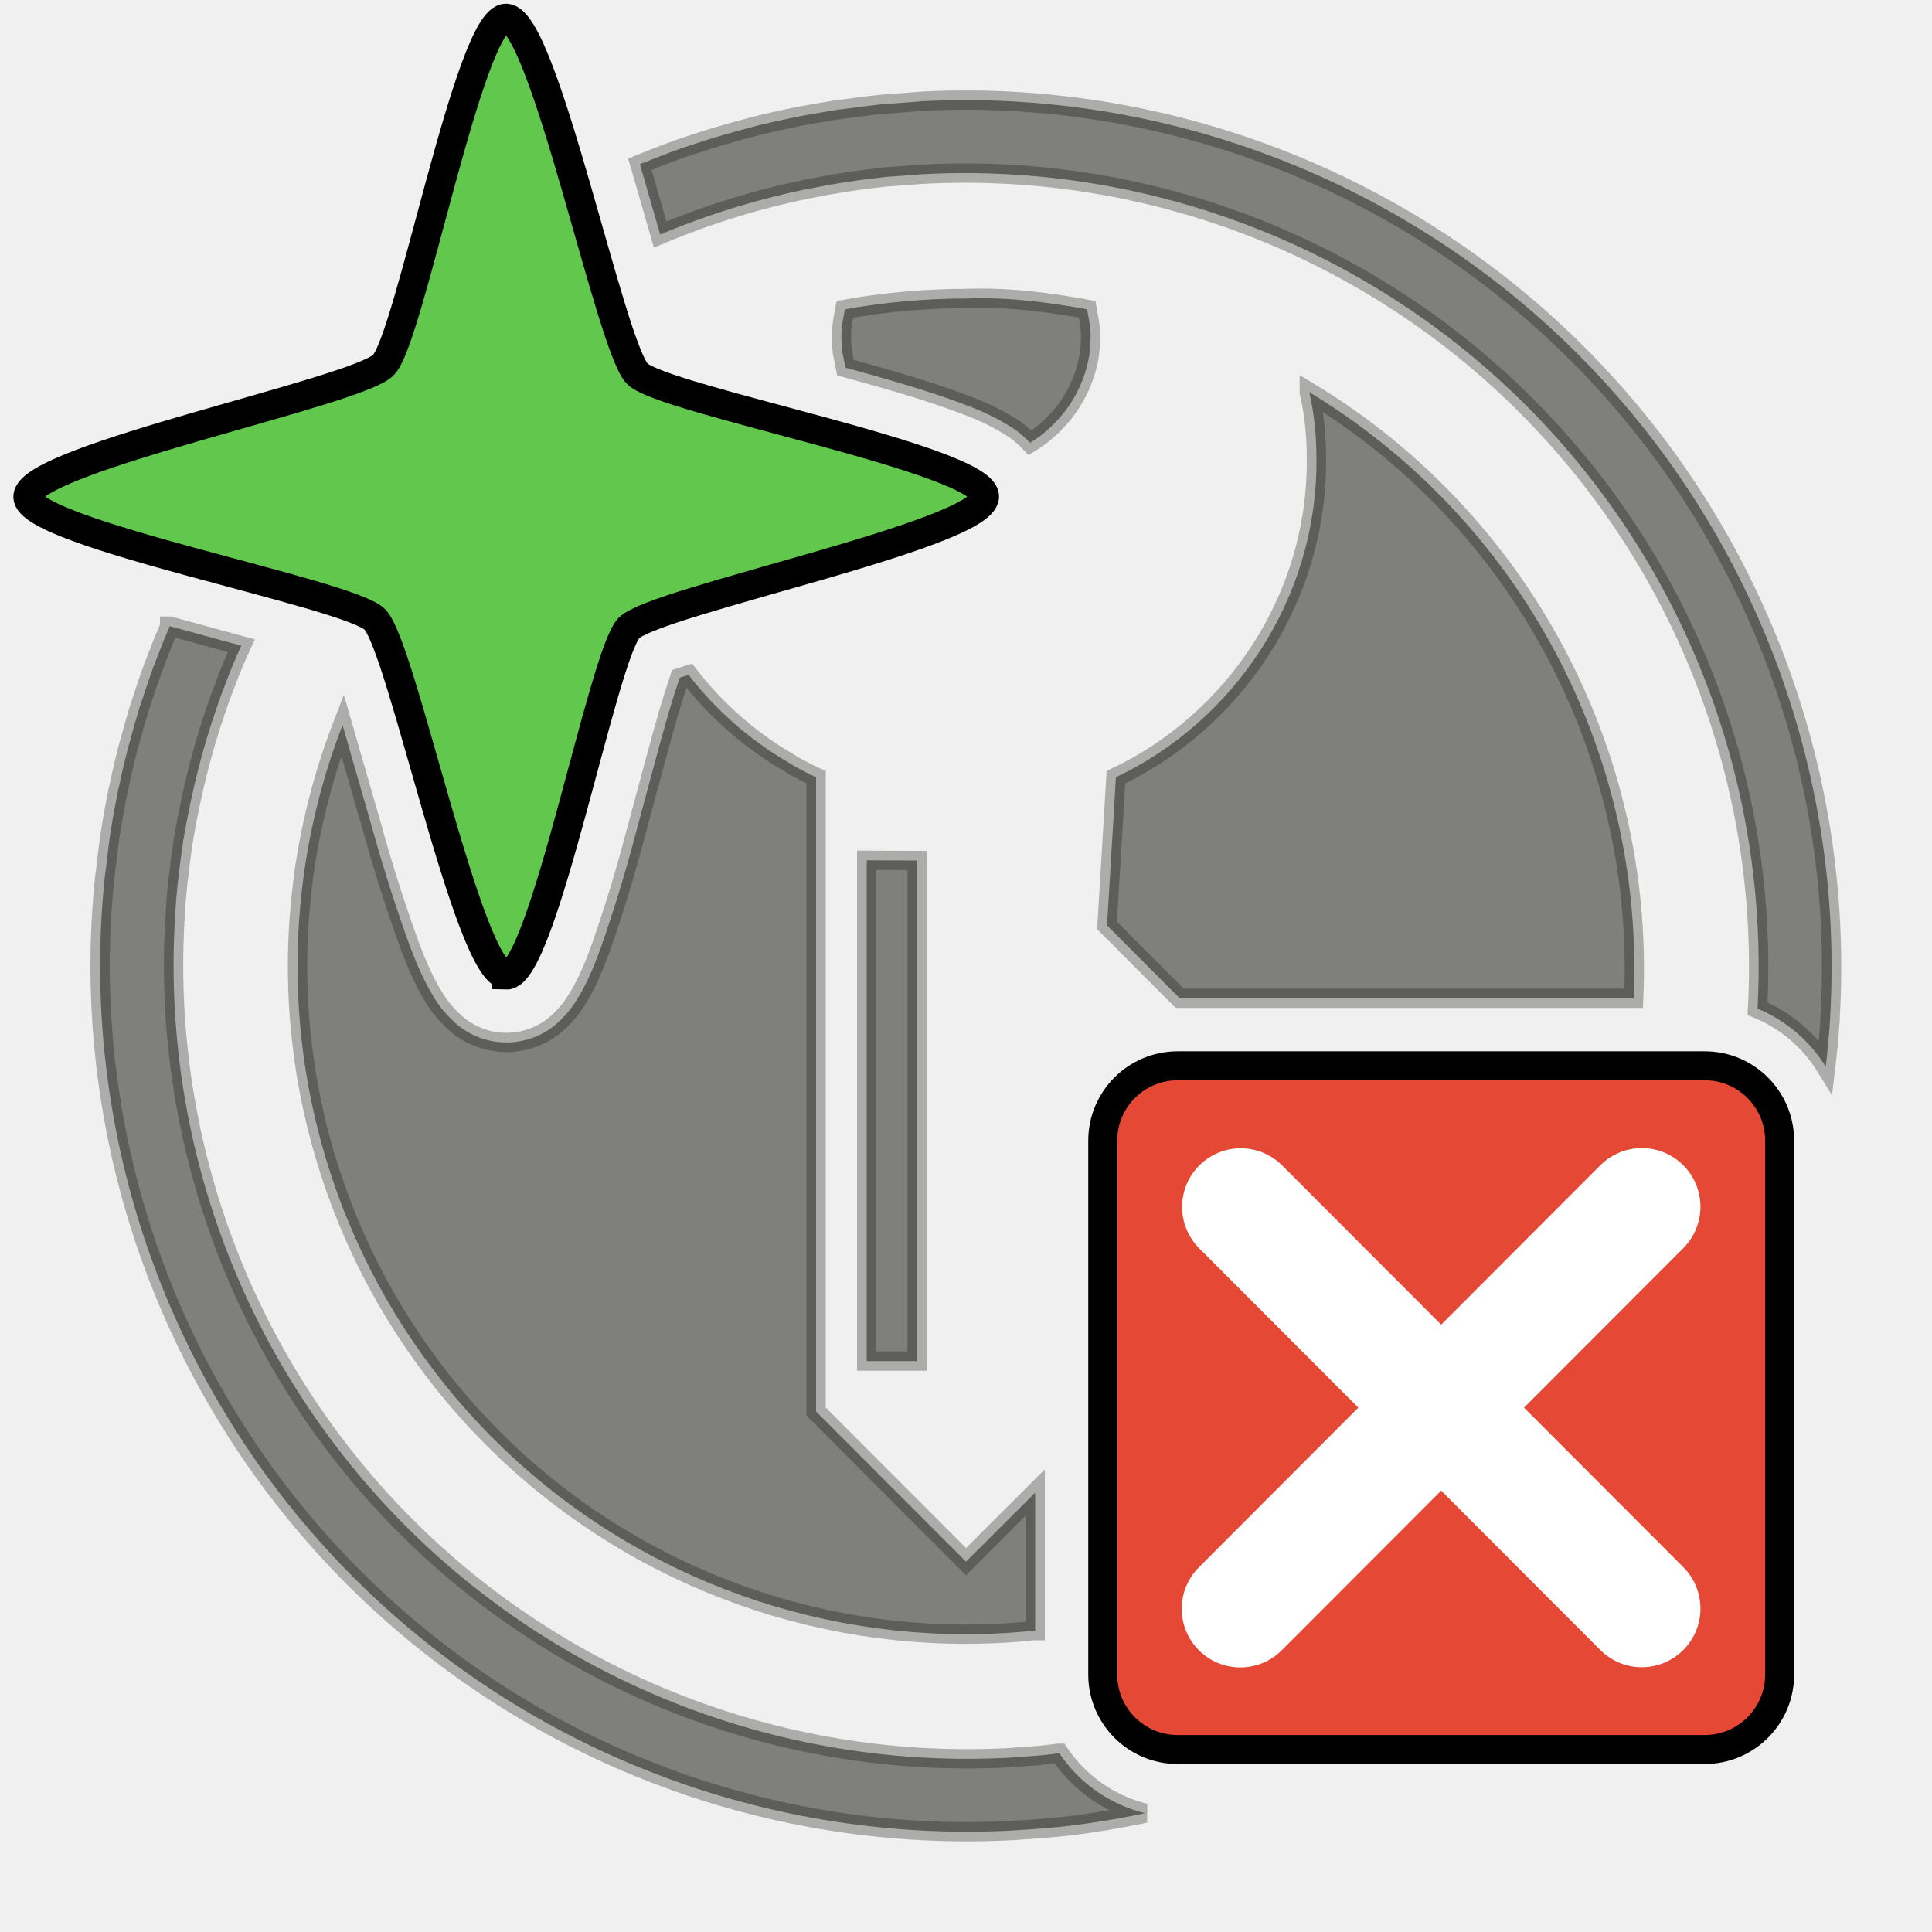
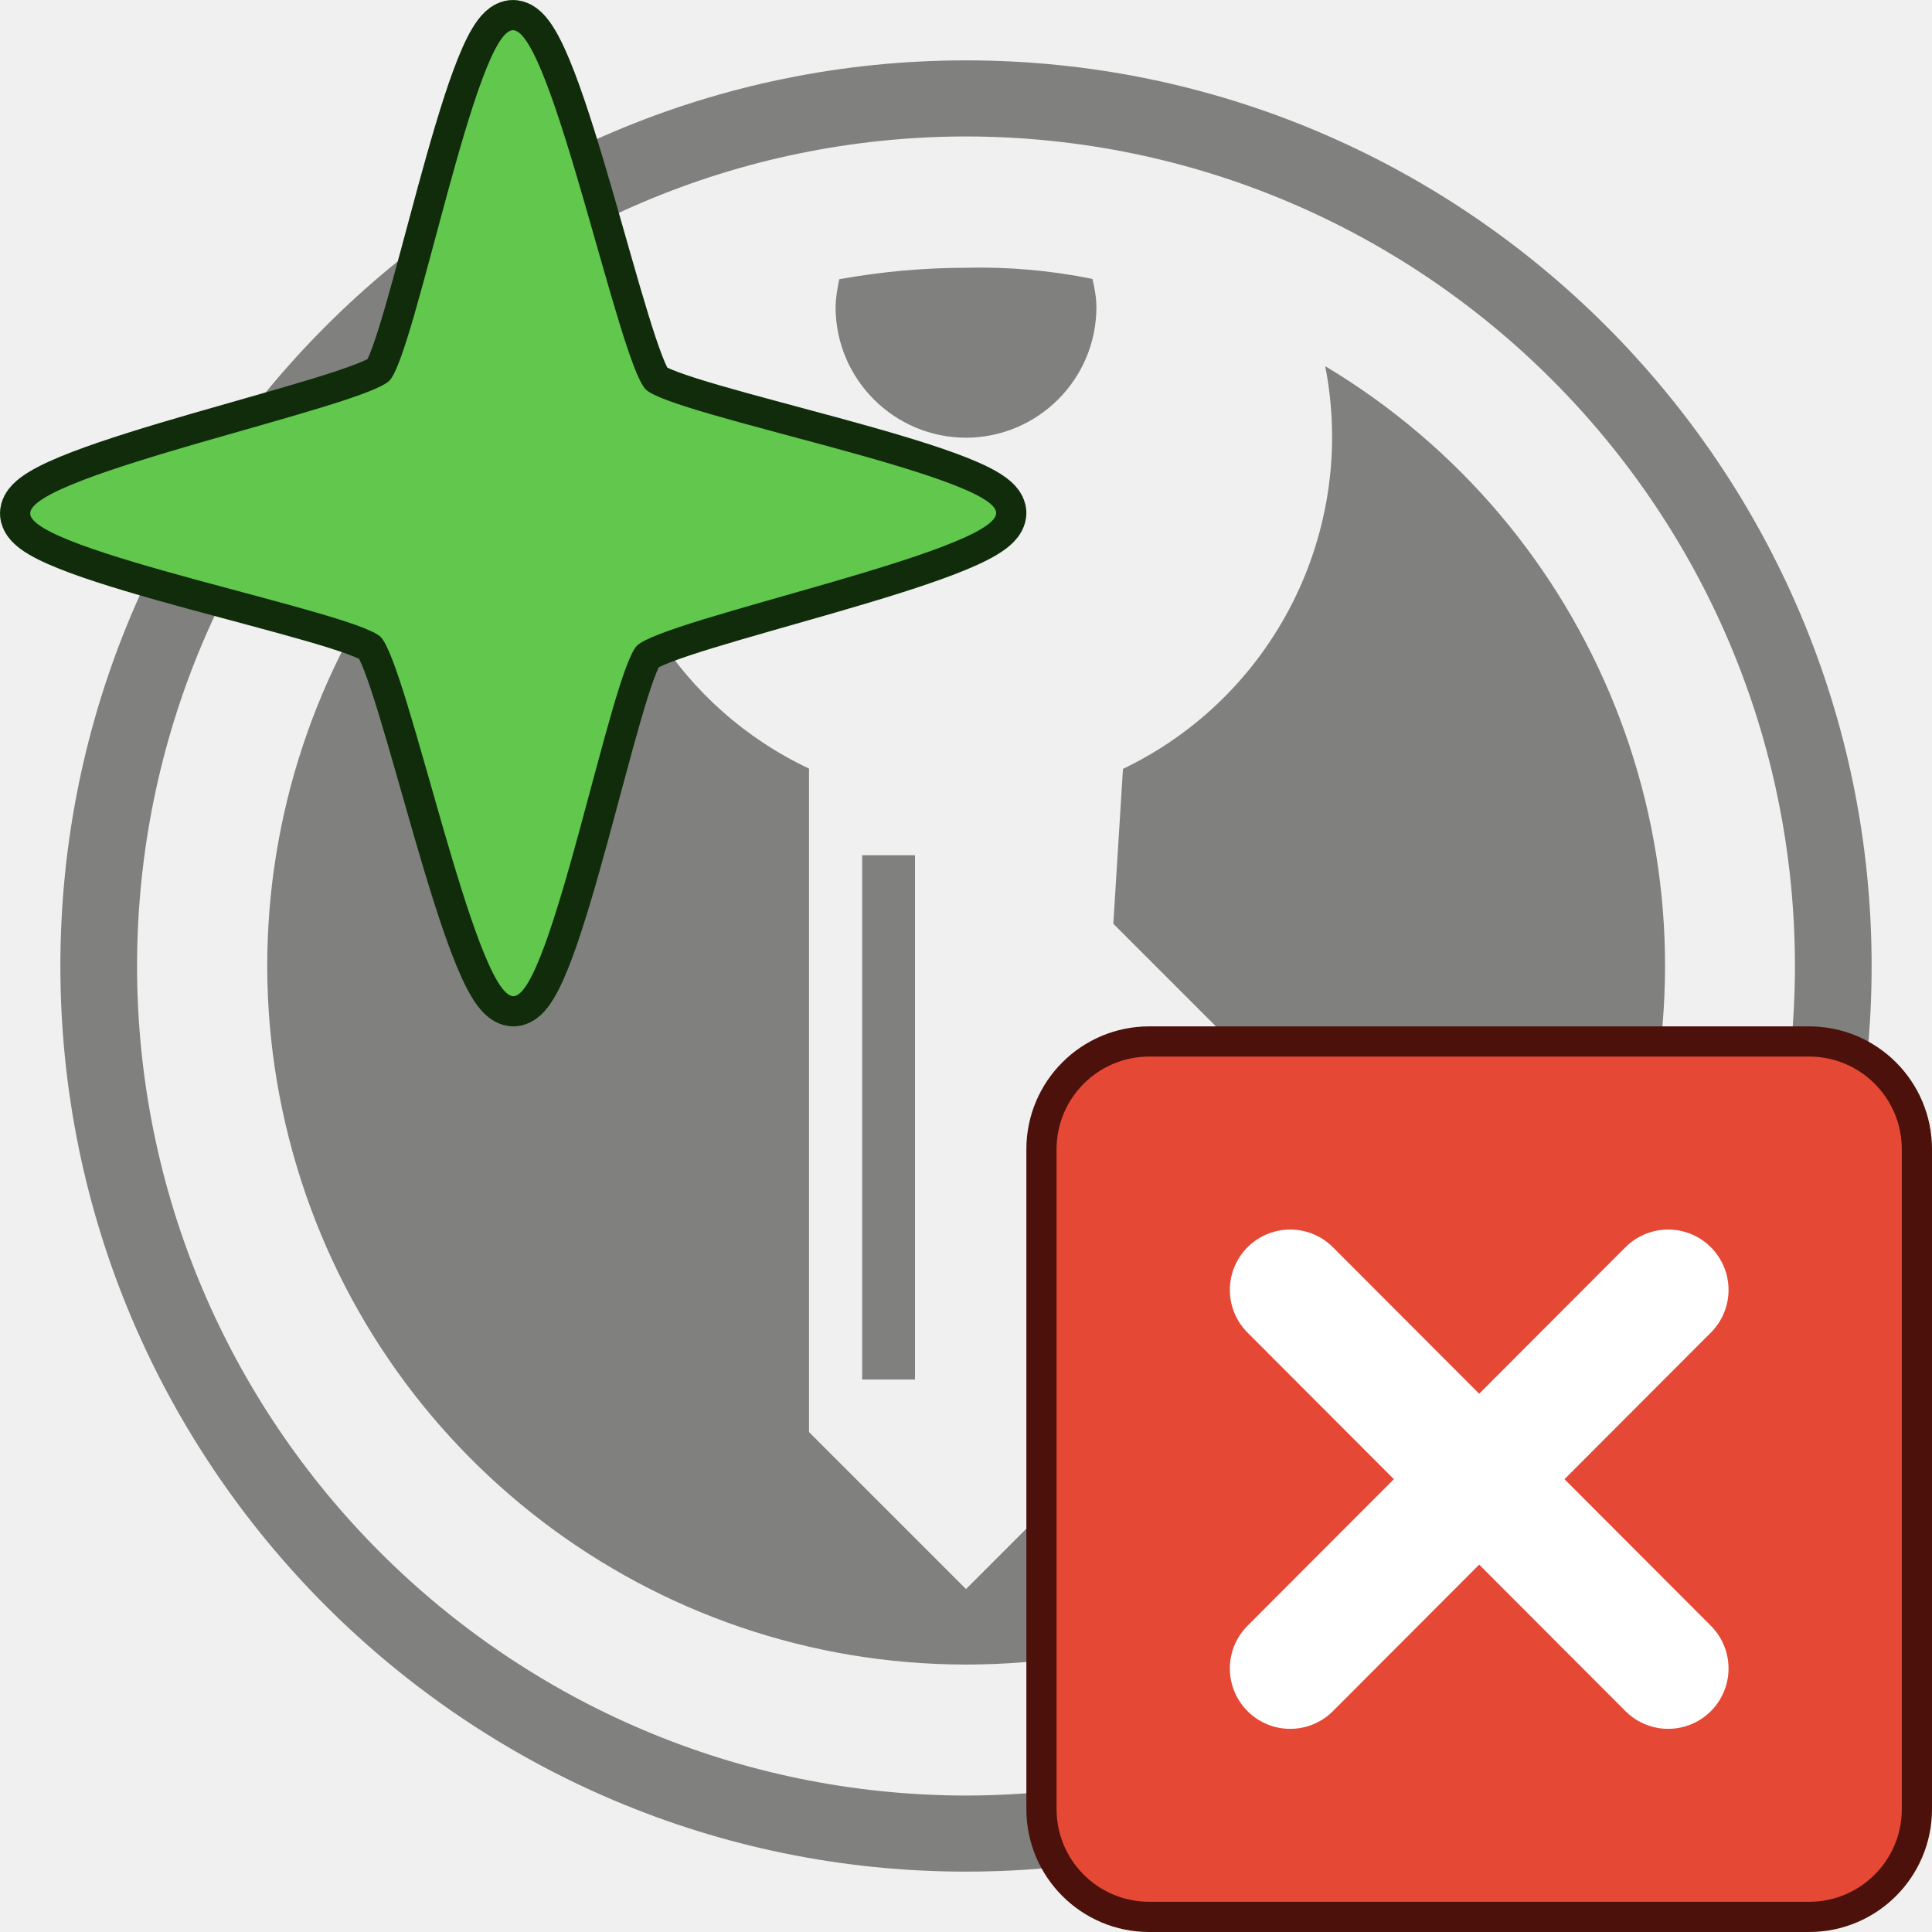
- <svg xmlns="http://www.w3.org/2000/svg" xmlns:xlink="http://www.w3.org/1999/xlink" xml:space="preserve" version="1.1" viewBox="0 0 100 100" id="svg2">
-   <defs id="defs23">
-     <linearGradient id="SVGID_2_-3" gradientUnits="userSpaceOnUse" x1="73.8" y1="1532.14" x2="73.8" y2="1574" gradientTransform="translate(3.8 -1480.3)">
-       <stop offset="0" style="stop-color:#eaa74b;stop-opacity:1" id="stop373" />
-       <stop offset="1" style="stop-color:#ac6f25;stop-opacity:1" id="stop375" />
-     </linearGradient>
-     <linearGradient xlink:href="#linearGradient4316" id="linearGradient5199" x1="53.24" y1="12.75" x2="53.24" y2="86.36" gradientUnits="userSpaceOnUse" gradientTransform="translate(-50.41 11.36)" />
-     <linearGradient id="linearGradient4316">
-       <stop id="stop4318" offset="0" style="stop-color:#226e23;stop-opacity:1" />
-       <stop id="stop4320" offset="1" style="stop-color:#63ab3a;stop-opacity:1" />
-     </linearGradient>
-   </defs>
-   <linearGradient id="SVGID_1_" gradientUnits="userSpaceOnUse" x1="50.27" y1="-1470.94" x2="49.7" y2="-1392.79" gradientTransform="matrix(1 0 0 -1 -50.2 -1373.16)">
-     <stop offset="0" style="stop-color:gray" id="stop4" />
-     <stop offset="1" style="stop-color:#4b4b4d" id="stop6" />
-   </linearGradient>
-   <linearGradient id="SVGID_2_" gradientUnits="userSpaceOnUse" x1="73.8" y1="1532.14" x2="73.8" y2="1574" gradientTransform="translate(-2.73 -1488.34)">
-     <stop offset="0" style="stop-color:#d69029" id="stop11" />
-     <stop offset="1" style="stop-color:#af7125" id="stop13" />
-   </linearGradient>
-   <g stroke="#0c0c0c" stroke-opacity=".8" id="g11474" style="display:inline">
-     <g id="layer13" style="display:inline">
-       <path d="M50 5.18a43 43 0 0 0-2.27.06l-1.02.08c-.4.03-.79.05-1.18.09-.48.05-.96.11-1.43.18l-.75.09c-.59.09-1.17.2-1.76.3l-.35.07c-.62.12-1.23.26-1.83.4l-.28.07c-.62.16-1.23.33-1.84.51l-.21.06c-.63.19-1.24.4-1.86.6-.05.03-.1.04-.16.06-.61.22-1.22.46-1.82.7l-.12.05.05.17 1 3.47a40.66 40.66 0 0 1 7.63-2.36l.12-.02a40.69 40.69 0 0 1 3.9-.6l1.12-.08c.32-.02.64-.06.97-.07a41.08 41.08 0 0 1 43.06 43.2c1.46.6 2.7 1.66 3.53 3 .1-.83.17-1.67.23-2.5v-.11A44.87 44.87 0 0 0 50 5.18zm1.6 10.27c-.53-.02-1.06-.02-1.6 0a36 36 0 0 0-6.27.56c-.09.47-.18.93-.18 1.4 0 .27.02.54.05.8l.01.07.15.75c2.08.57 4.12 1.15 5.82 1.78.89.33 1.67.64 2.47 1.12.4.23.8.5 1.27.99.21-.13.42-.28.62-.43l.15-.13c.3-.25.57-.52.83-.82a6.5 6.5 0 0 0 1.46-3.15l.02-.18c.03-.26.05-.53.05-.8 0-.47-.1-.93-.18-1.4-1.55-.28-3.09-.5-4.67-.56zm16.17 4.86c.28 1.22.37 2.34.37 3.56 0 7.2-4.3 13.47-10.38 16.36l-.46 7.67 3.76 3.77h23.5A34.9 34.9 0 0 0 67.77 20.3zM8.78 32.41v.02c-.28.64-.53 1.28-.78 1.93 0 .04-.02.07-.04.1-.25.69-.48 1.37-.7 2.06l-.02.04c-.18.6-.36 1.21-.52 1.83l-.1.34c-.15.6-.3 1.2-.42 1.81l-.09.37c-.14.7-.27 1.4-.38 2.12l-.02.1c-.07.47-.13.96-.18 1.44l-.11.84v.01A44.88 44.88 0 0 0 5.18 50a44.87 44.87 0 0 0 47.17 44.75h.02l.29-.02c.68-.04 1.36-.09 2.04-.16h.07a44.83 44.83 0 0 0 4.5-.72 7.49 7.49 0 0 1-4.44-3.1h-.04c-.74.1-1.49.16-2.24.2l-.15.02A41.08 41.08 0 0 1 9.04 47.82l.02-.34c.03-.6.08-1.2.14-1.79l.06-.45c.06-.57.14-1.14.22-1.7l.05-.27c.1-.61.22-1.22.35-1.82l.05-.23a40.5 40.5 0 0 1 1.05-3.89l.03-.07c.2-.64.43-1.28.68-1.91v-.02c.25-.65.51-1.28.8-1.91l-3.52-.96-.18-.05Zm26.86 2.52-.46.15a54.6 54.6 0 0 0-.56 1.77c-.49 1.68-1.06 3.88-1.66 6.08a78.9 78.9 0 0 1-1.87 6.15c-.33.9-.65 1.68-1.12 2.48-.24.4-.5.8-1.01 1.29a3.97 3.97 0 0 1-5.57-.07 5.65 5.65 0 0 1-.99-1.26c-.48-.8-.82-1.6-1.17-2.51a83.03 83.03 0 0 1-2-6.28l-1.5-5.2a34.79 34.79 0 0 0-2 7.7l-.09.73a34.61 34.61 0 0 0-.24 4A34.58 34.58 0 0 0 53.55 84.4h.03v-7.14L50 80.83l-7.76-7.77V40.23c-.35-.16-.7-.34-1.04-.53-.14-.07-.27-.16-.4-.24a17.93 17.93 0 0 1-5.16-4.53zm9.22 9.6v25.92h2.61V44.54z" fill="#0f0f0d" fill-opacity=".5" stroke="#0f0f0d" stroke-opacity=".3" style="display:inline;paint-order:normal" id="path11436" />
-       <rect x="73.62" y="71.02" width="47.61" height="48.09" ry="5.27" display="inline" fill="#e54835" stroke="none" id="rect11438" style="display:inline;stroke:#000;stroke-width:2.038;stroke-dasharray:none;stroke-opacity:1" transform="translate(2.9 2.9) scale(.73591)" />
-       <path d="m64.22 62.47 20.76 20.79m0-20.8L64.2 83.27" display="inline" fill="#fff" stroke="#fff" stroke-linecap="round" stroke-opacity="1" stroke-width="6.07" id="path11440" style="display:inline" />
-       <path d="M26.2 50.46c-1.96-.06-5.4-17.02-6.8-18.4C18.07 30.7 1.38 27.6 1.44 25.7c.07-1.96 17.02-5.4 18.4-6.8C21.2 17.57 24.3.88 26.2.94c1.96.07 5.4 17.02 6.79 18.41 1.35 1.35 18.03 4.45 17.97 6.36-.06 1.96-17.02 5.4-18.4 6.79-1.35 1.35-4.46 18.03-6.36 17.97z" display="inline" fill="#62c74d" stroke="none" style="display:inline;fill:#62c74d;fill-opacity:1;stroke:#000;stroke-width:1.5;stroke-dasharray:none;stroke-opacity:1;paint-order:normal" id="path11442" />
+ <svg xmlns="http://www.w3.org/2000/svg" height="64" width="64" viewBox="0 0 64 64" xml:space="preserve">
+   <path style="display:inline;opacity:.5;fill:#0f0f0d;stroke-width:.493" d="M32 2C15.46 2 2 15.46 2 32s13.46 30 30 30 30-13.46 30-30S48.54 2 32 2Zm0 57.48A27.5 27.5 0 0 1 4.54 32 27.5 27.5 0 0 1 32 4.52 27.5 27.5 0 0 1 59.46 32 27.5 27.5 0 0 1 32 59.48zm11.9-47.35a12.2 12.2 0 0 1-6.7 13.34l-.32 5.13 3.7 3.7-3.7 3.69 2.44 2.44-2.44 2.44.32 4.57-5.2 5.2-5.2-5.2V25.46a12.1 12.1 0 0 1-6.94-10.95c0-.82.12-1.57.25-2.38a23.15 23.15 0 1 0 23.79 0zM32 14.5a4.33 4.33 0 0 0 4.32-4.32c0-.32-.06-.63-.13-.94A18.68 18.68 0 0 0 32 8.87c-1.38 0-2.82.13-4.2.38-.06.31-.12.62-.12.94A4.33 4.33 0 0 0 32 14.5zm-3.44 13.83h1.75V45.7h-1.75z" />
+   <g stroke="#0c0c0c" stroke-opacity=".8" style="display:inline;stroke-width:1;stroke:#34220a;stroke-opacity:1">
+     <g style="display:inline;stroke:#34220a;stroke-width:.846;stroke-opacity:1">
+       <path d="M17 33c-1.27-.04-3.5-11-4.39-11.9C11.74 20.25.96 18.24 1 17c.04-1.27 11-3.5 11.9-4.39C13.75 11.74 15.76.96 17 1c1.27.04 3.5 11 4.39 11.9.87.86 11.65 2.87 11.61 4.1-.04 1.27-11 3.5-11.9 4.39-.86.87-2.87 11.65-4.1 11.61z" display="inline" fill="#62c74d" stroke="none" style="display:inline;stroke:#102c0b;stroke-width:2;stroke-dasharray:none;stroke-opacity:1;paint-order:stroke fill markers" />
+     </g>
+     <g style="display:inline;stroke:#34220a;stroke-width:1;stroke-opacity:1">
+       <rect x="35.68" y="35.68" width="28" height="28" ry="3.07" display="inline" fill="#e54835" stroke="none" style="display:inline;stroke:#4b110a;stroke-width:2;stroke-linecap:round;stroke-linejoin:round;stroke-dasharray:none;stroke-opacity:1;paint-order:stroke fill markers" transform="translate(-.68 -.68)" />
+       <path d="m42.74 42.73 12.52 12.54m0-12.54L42.74 55.27" display="inline" fill="#fff" stroke="#fff" stroke-linecap="round" stroke-width="7.79" style="display:inline;stroke:#fff;stroke-width:4;stroke-dasharray:none;stroke-opacity:1" />
    </g>
  </g>
</svg>
